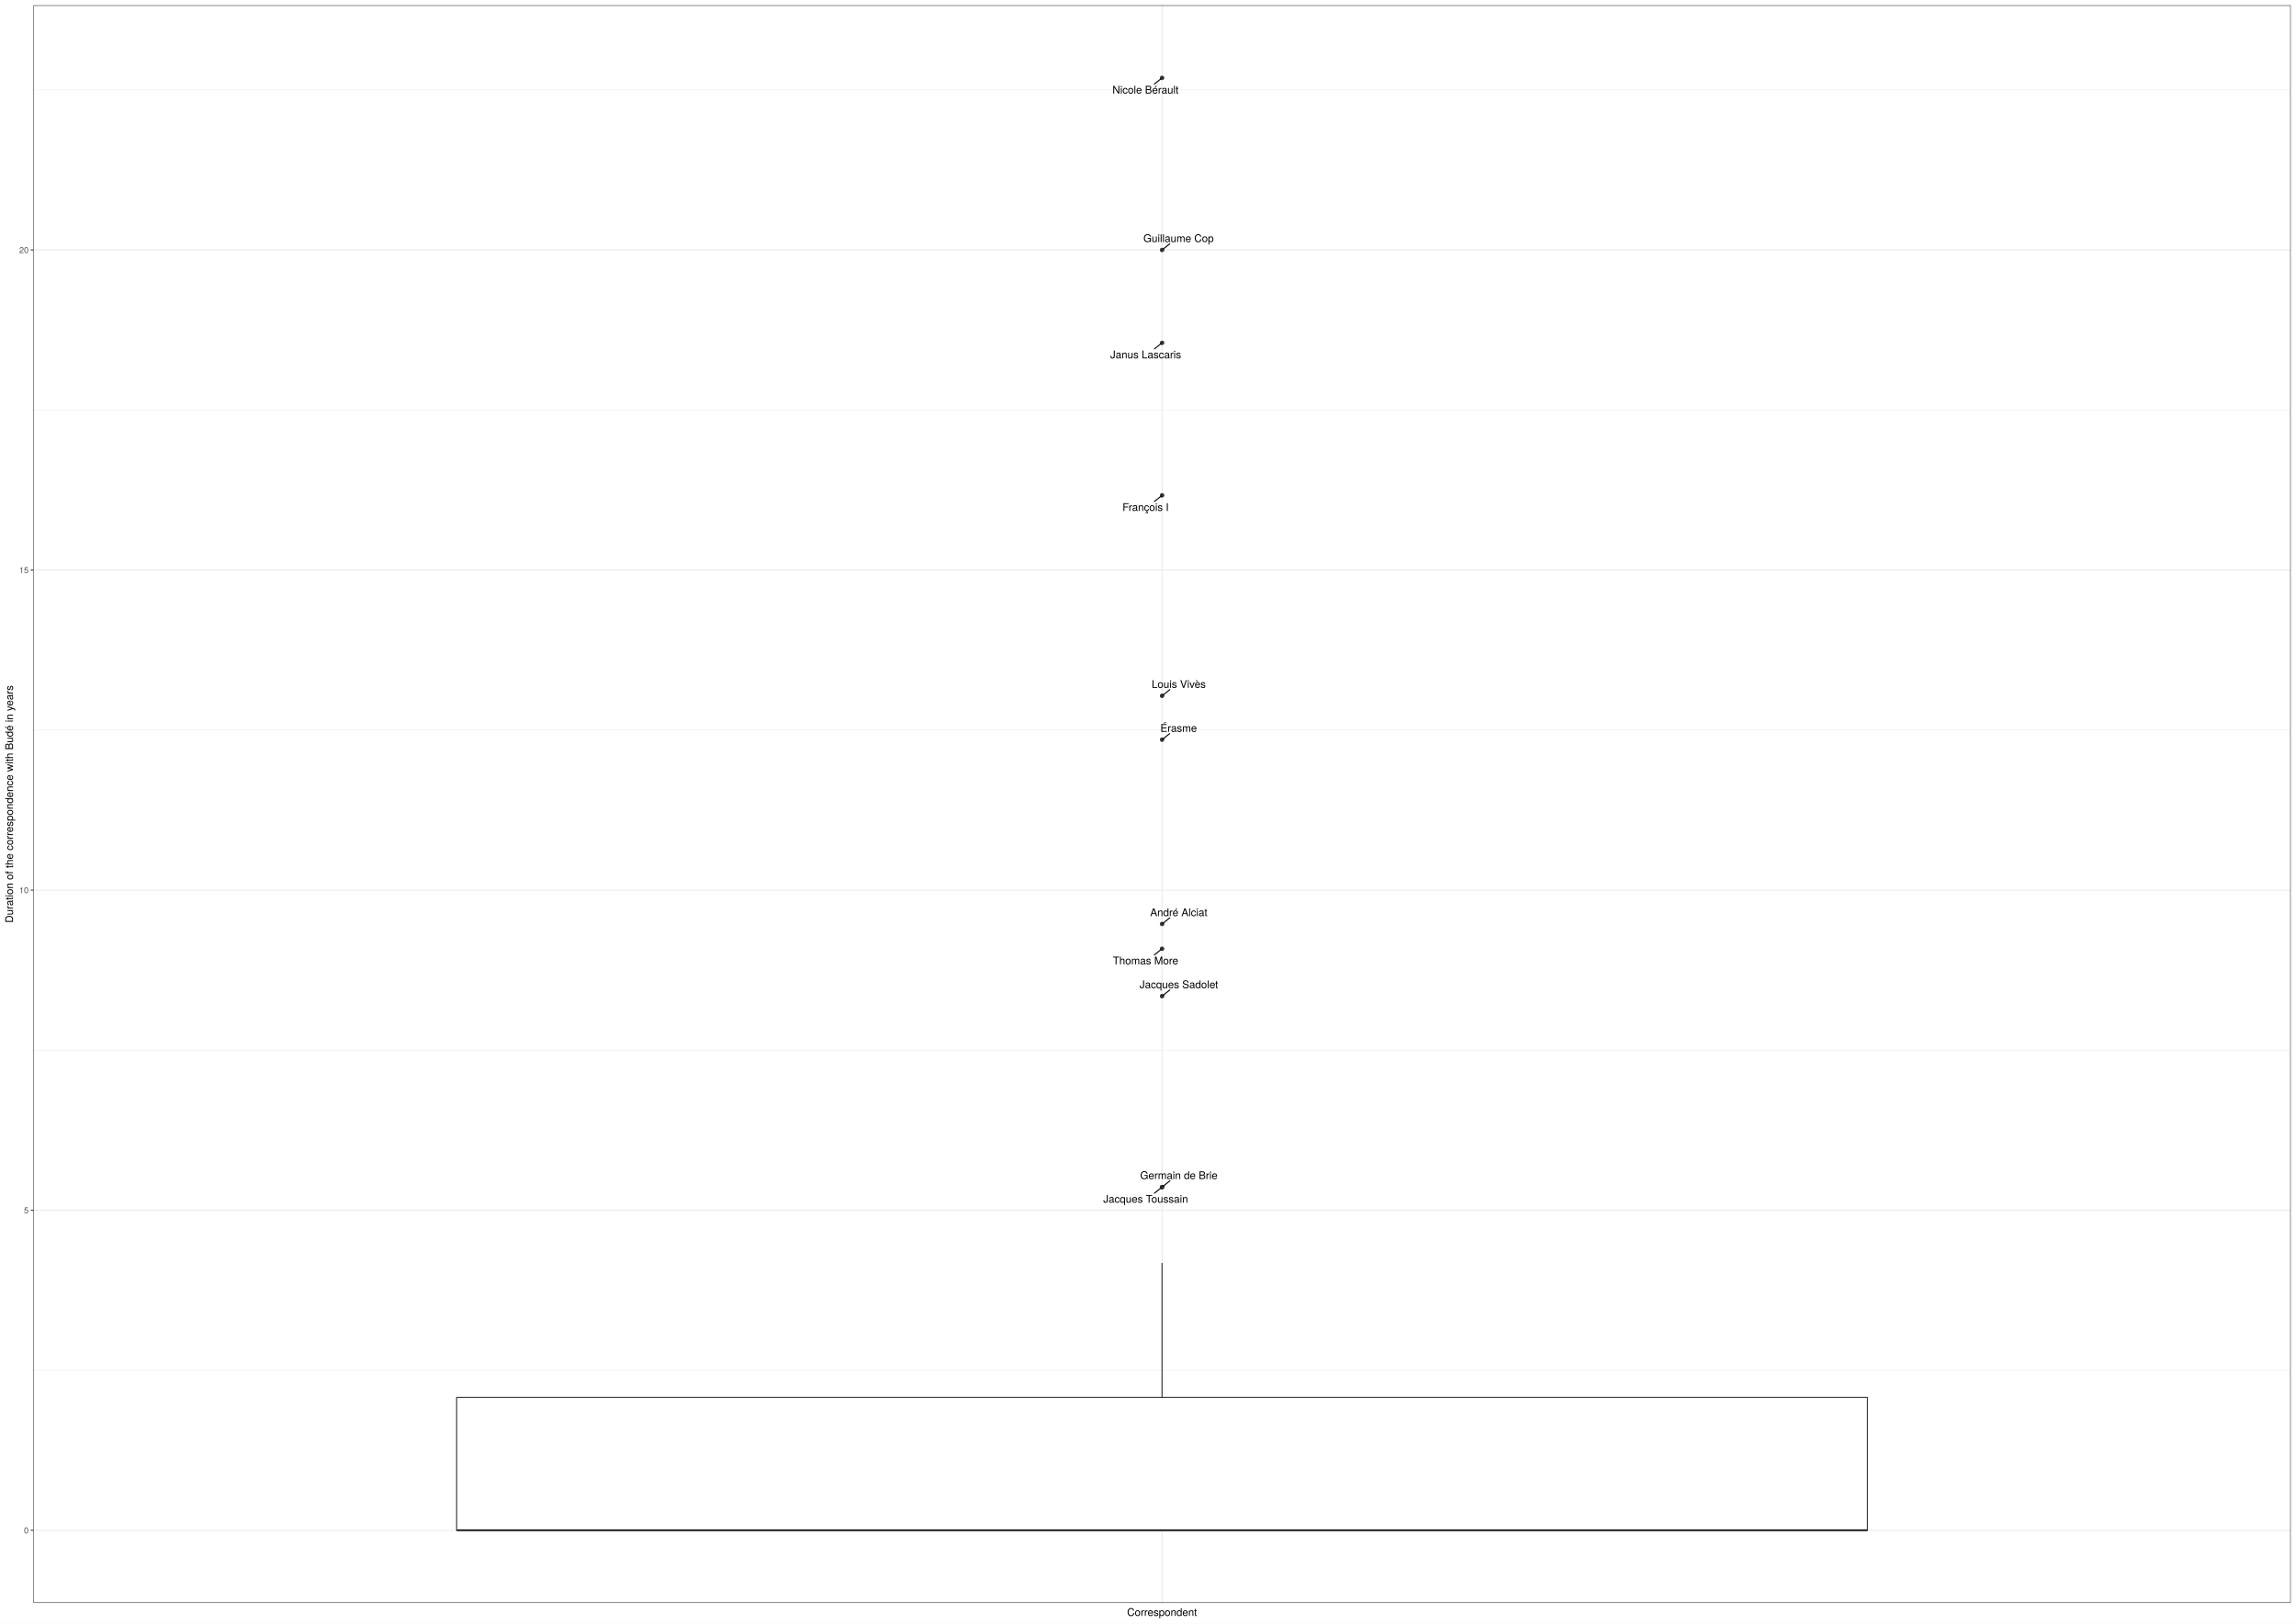
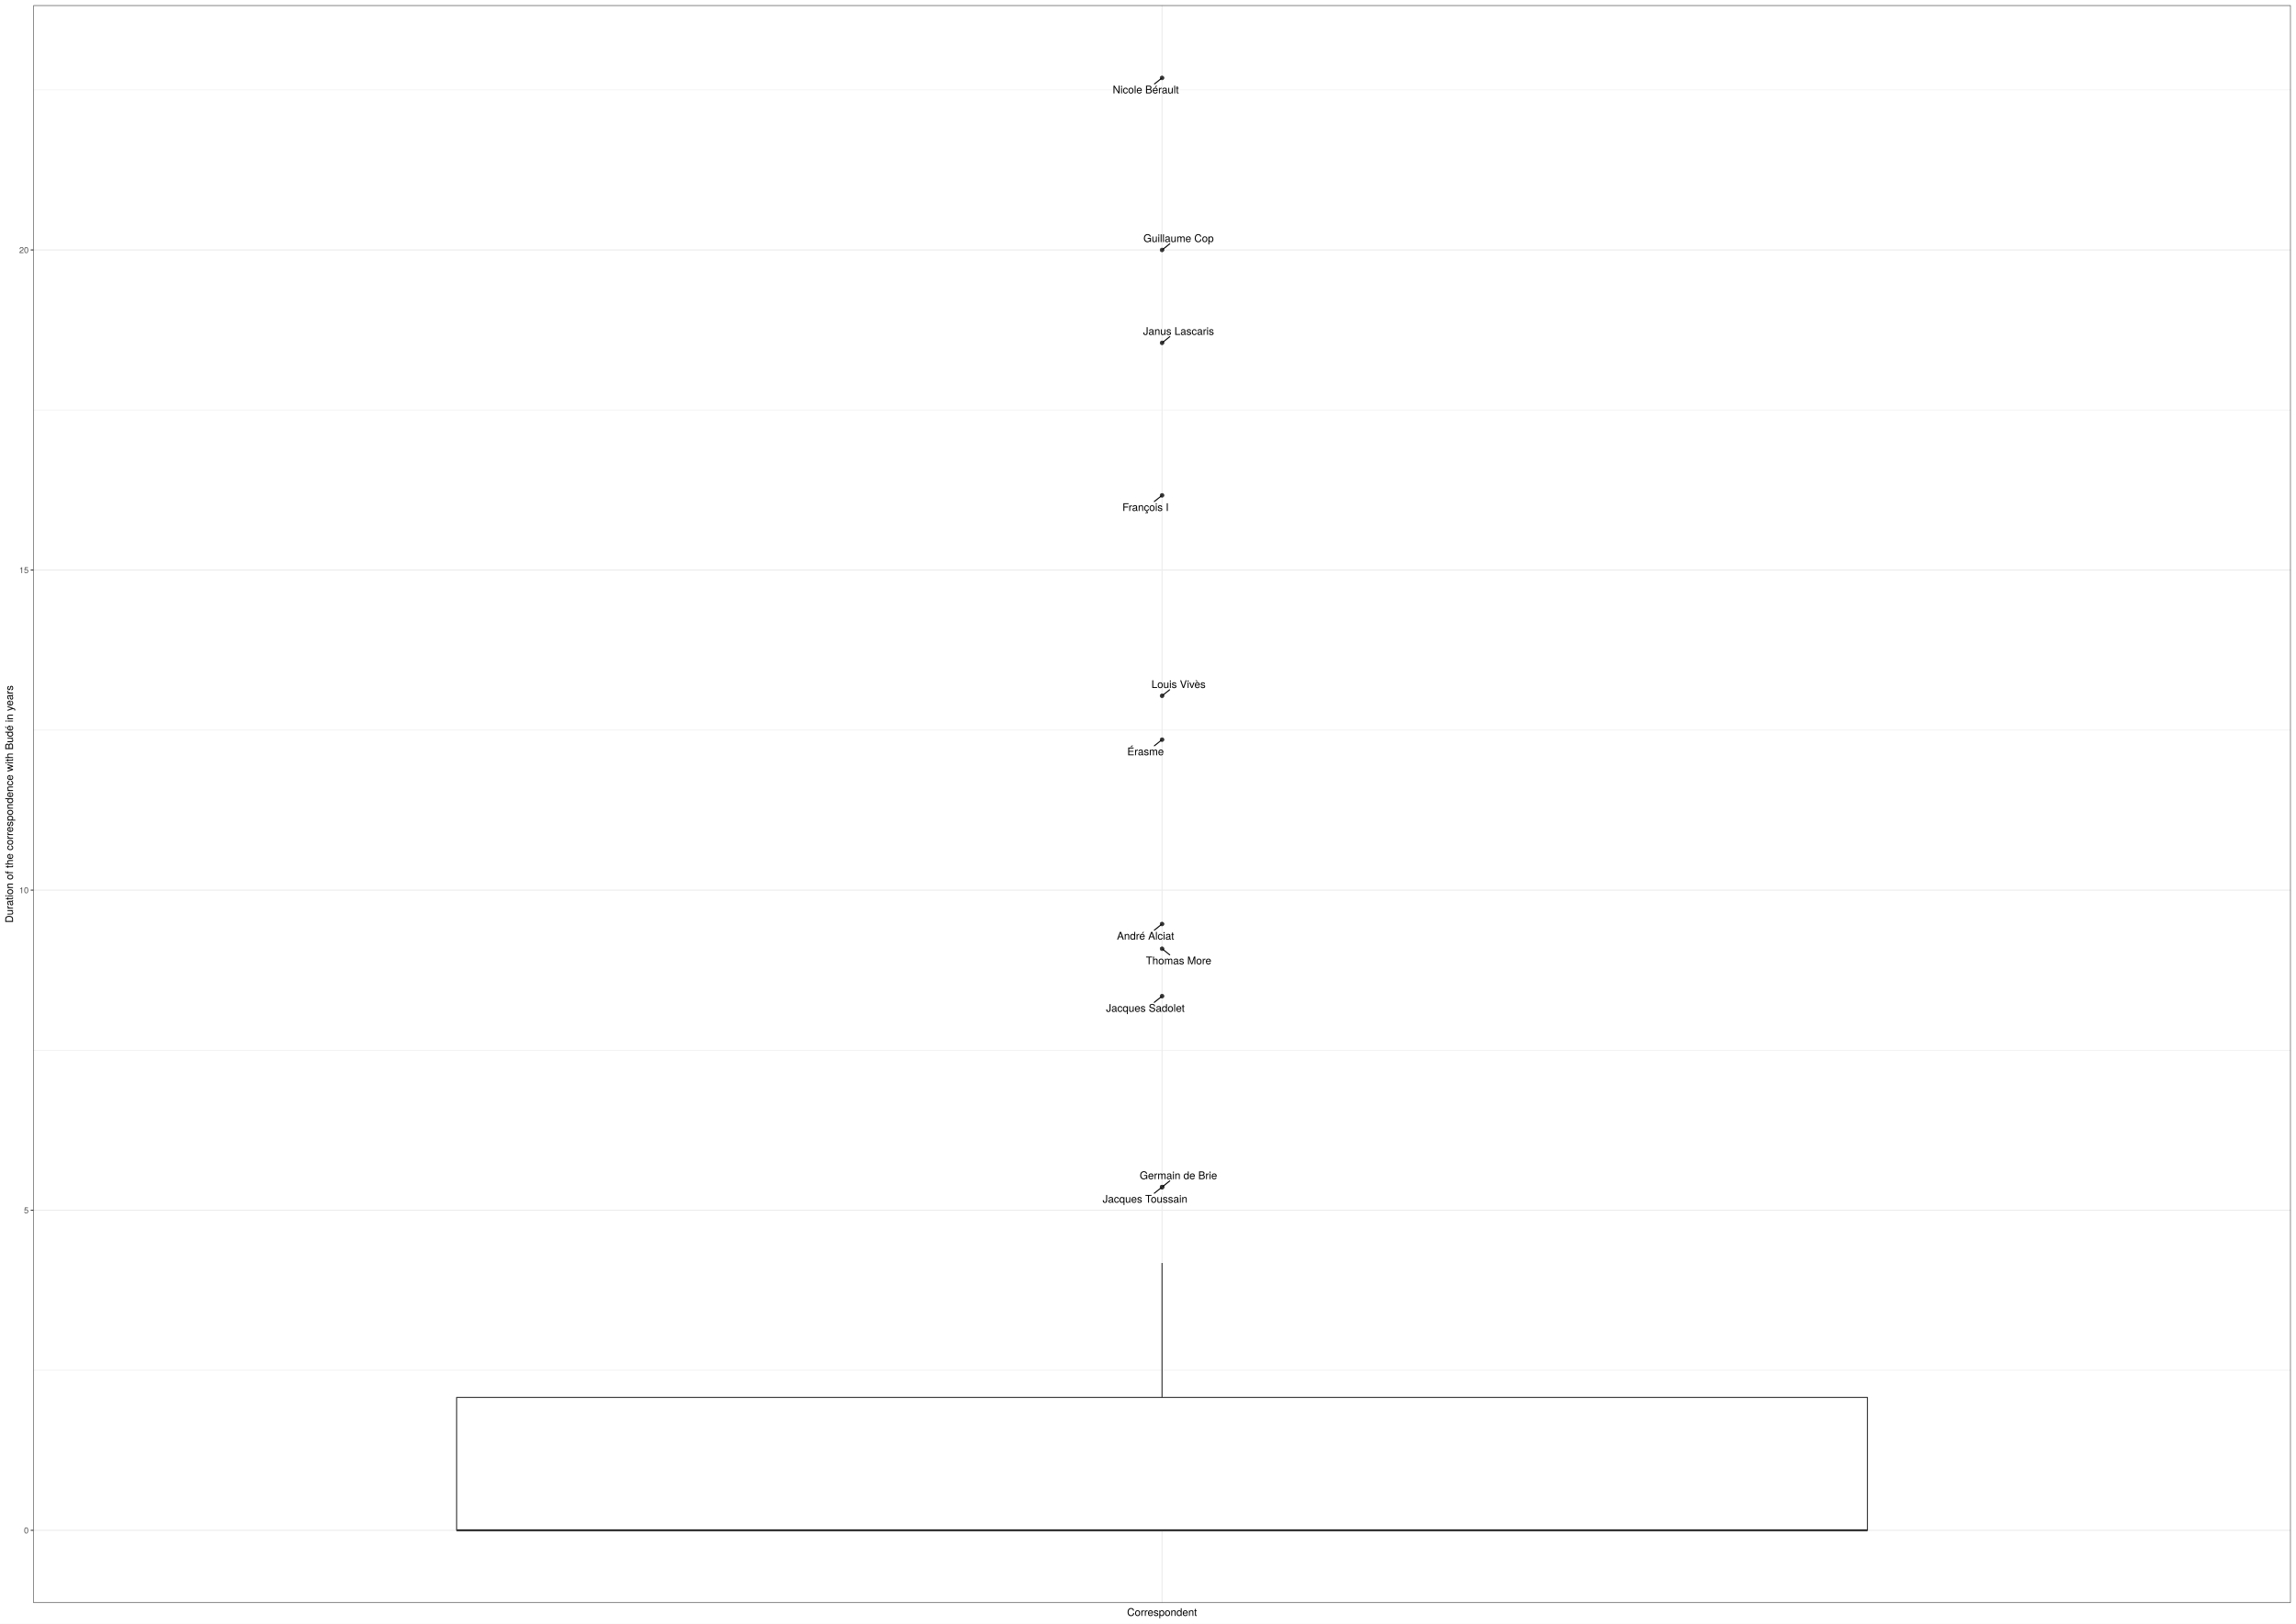
<svg xmlns="http://www.w3.org/2000/svg" class="svglite" width="2383.20pt" height="1684.80pt" viewBox="0 0 2383.20 1684.80">
  <defs>
    <style type="text/css">
    .svglite line, .svglite polyline, .svglite polygon, .svglite path, .svglite rect, .svglite circle {
      fill: none;
      stroke: #000000;
      stroke-linecap: round;
      stroke-linejoin: round;
      stroke-miterlimit: 10.00;
    }
    .svglite text {
      white-space: pre;
    }
  </style>
  </defs>
  <rect width="100%" height="100%" style="stroke: none; fill: #FFFFFF;" />
  <defs>
    <clipPath id="cpMC4wMHwyMzgzLjIwfDAuMDB8MTY4NC44MA==">
      <rect x="0.00" y="0.00" width="2383.20" height="1684.80" />
    </clipPath>
  </defs>
  <g clip-path="url(#cpMC4wMHwyMzgzLjIwfDAuMDB8MTY4NC44MA==)">
    <rect x="0.00" y="0.00" width="2383.20" height="1684.80" style="stroke-width: 1.07; stroke: #FFFFFF; fill: #FFFFFF;" />
  </g>
  <defs>
    <clipPath id="cpMzQuNjV8MjM3Ny43Mnw1LjQ4fDE2NjMuNTM=">
      <rect x="34.65" y="5.48" width="2343.07" height="1658.05" />
    </clipPath>
  </defs>
  <g clip-path="url(#cpMzQuNjV8MjM3Ny43Mnw1LjQ4fDE2NjMuNTM=)">
    <rect x="34.65" y="5.48" width="2343.07" height="1658.05" style="stroke-width: 1.07; stroke: none; fill: #FFFFFF;" />
    <polyline points="34.65,1422.07 2377.72,1422.07 " style="stroke-width: 0.53; stroke: #EBEBEB; stroke-linecap: butt;" />
    <polyline points="34.65,1089.88 2377.72,1089.88 " style="stroke-width: 0.53; stroke: #EBEBEB; stroke-linecap: butt;" />
    <polyline points="34.65,757.69 2377.72,757.69 " style="stroke-width: 0.53; stroke: #EBEBEB; stroke-linecap: butt;" />
    <polyline points="34.65,425.50 2377.72,425.50 " style="stroke-width: 0.53; stroke: #EBEBEB; stroke-linecap: butt;" />
    <polyline points="34.65,93.31 2377.72,93.31 " style="stroke-width: 0.53; stroke: #EBEBEB; stroke-linecap: butt;" />
    <polyline points="34.65,1588.16 2377.72,1588.16 " style="stroke-width: 1.07; stroke: #EBEBEB; stroke-linecap: butt;" />
    <polyline points="34.65,1255.98 2377.72,1255.98 " style="stroke-width: 1.07; stroke: #EBEBEB; stroke-linecap: butt;" />
    <polyline points="34.65,923.79 2377.72,923.79 " style="stroke-width: 1.07; stroke: #EBEBEB; stroke-linecap: butt;" />
    <polyline points="34.65,591.60 2377.72,591.60 " style="stroke-width: 1.07; stroke: #EBEBEB; stroke-linecap: butt;" />
    <polyline points="34.65,259.41 2377.72,259.41 " style="stroke-width: 1.07; stroke: #EBEBEB; stroke-linecap: butt;" />
    <polyline points="1206.19,1663.53 1206.19,5.48 " style="stroke-width: 1.07; stroke: #EBEBEB; stroke-linecap: butt;" />
    <circle cx="1206.19" cy="767.61" r="1.95" style="stroke-width: 0.71; stroke: #333333; fill: #333333;" />
    <circle cx="1206.19" cy="1231.95" r="1.95" style="stroke-width: 0.71; stroke: #333333; fill: #333333;" />
    <circle cx="1206.19" cy="1231.95" r="1.95" style="stroke-width: 0.71; stroke: #333333; fill: #333333;" />
    <circle cx="1206.19" cy="80.85" r="1.95" style="stroke-width: 0.71; stroke: #333333; fill: #333333;" />
    <circle cx="1206.19" cy="958.92" r="1.95" style="stroke-width: 0.71; stroke: #333333; fill: #333333;" />
    <circle cx="1206.19" cy="514.06" r="1.95" style="stroke-width: 0.71; stroke: #333333; fill: #333333;" />
    <circle cx="1206.19" cy="984.60" r="1.95" style="stroke-width: 0.71; stroke: #333333; fill: #333333;" />
    <circle cx="1206.19" cy="1033.79" r="1.95" style="stroke-width: 0.71; stroke: #333333; fill: #333333;" />
    <circle cx="1206.19" cy="259.41" r="1.95" style="stroke-width: 0.71; stroke: #333333; fill: #333333;" />
    <circle cx="1206.19" cy="722.11" r="1.95" style="stroke-width: 0.71; stroke: #333333; fill: #333333;" />
    <circle cx="1206.19" cy="355.80" r="1.95" style="stroke-width: 0.71; stroke: #333333; fill: #333333;" />
    <line x1="1206.19" y1="1450.28" x2="1206.19" y2="1310.76" style="stroke-width: 1.07; stroke: #333333; stroke-linecap: butt;" />
    <line x1="1206.19" y1="1588.16" x2="1206.19" y2="1588.16" style="stroke-width: 1.07; stroke: #333333; stroke-linecap: butt;" />
    <polygon points="473.98,1450.28 473.98,1588.16 1938.39,1588.16 1938.39,1450.28 473.98,1450.28 " style="stroke-width: 1.07; stroke: #333333; fill: #FFFFFF;" />
    <line x1="473.98" y1="1588.16" x2="1938.39" y2="1588.16" style="stroke-width: 2.13; stroke: #333333; stroke-linecap: butt;" />
-     <line x1="1214.06" y1="761.34" x2="1207.10" y2="766.89" style="stroke-width: 1.07;" />
-     <line x1="1198.21" y1="1238.33" x2="1205.28" y2="1232.68" style="stroke-width: 1.07;" />
-     <line x1="1214.30" y1="1225.46" x2="1207.09" y2="1231.22" style="stroke-width: 1.07;" />
-     <line x1="1198.16" y1="87.27" x2="1205.28" y2="81.57" style="stroke-width: 1.07;" />
-     <line x1="1214.16" y1="952.57" x2="1207.10" y2="958.19" style="stroke-width: 1.07;" />
-     <line x1="1198.24" y1="520.41" x2="1205.28" y2="514.78" style="stroke-width: 1.07;" />
-     <line x1="1198.20" y1="990.99" x2="1205.28" y2="985.32" style="stroke-width: 1.07;" />
-     <line x1="1214.21" y1="1027.39" x2="1207.09" y2="1033.06" style="stroke-width: 1.07;" />
-     <line x1="1214.18" y1="253.01" x2="1207.09" y2="258.68" style="stroke-width: 1.07;" />
-     <line x1="1214.20" y1="715.70" x2="1207.09" y2="721.38" style="stroke-width: 1.07;" />
-     <line x1="1198.34" y1="362.06" x2="1205.28" y2="356.52" style="stroke-width: 1.07;" />
-     <text x="1223.40" y="759.54" text-anchor="middle" style="font-size: 11.04px; font-family: &quot;TeX Gyre Heros&quot;;" textLength="41.54px" lengthAdjust="spacingAndGlyphs">Érasme</text>
-     <text x="1189.14" y="1248.17" text-anchor="middle" style="font-size: 11.04px; font-family: &quot;TeX Gyre Heros&quot;;" textLength="93.02px" lengthAdjust="spacingAndGlyphs">Jacques Toussain</text>
-     <text x="1223.62" y="1223.66" text-anchor="middle" style="font-size: 11.04px; font-family: &quot;TeX Gyre Heros&quot;;" textLength="90.00px" lengthAdjust="spacingAndGlyphs">Germain de Brie</text>
-     <text x="1189.02" y="97.11" text-anchor="middle" style="font-size: 11.04px; font-family: &quot;TeX Gyre Heros&quot;;" textLength="77.53px" lengthAdjust="spacingAndGlyphs">Nicole Bérault</text>
-     <text x="1223.54" y="950.77" text-anchor="middle" style="font-size: 11.04px; font-family: &quot;TeX Gyre Heros&quot;;" textLength="66.95px" lengthAdjust="spacingAndGlyphs">André Alciat</text>
-     <text x="1189.11" y="530.25" text-anchor="middle" style="font-size: 11.04px; font-family: &quot;TeX Gyre Heros&quot;;" textLength="52.21px" lengthAdjust="spacingAndGlyphs">François I</text>
-     <text x="1189.06" y="1000.83" text-anchor="middle" style="font-size: 11.04px; font-family: &quot;TeX Gyre Heros&quot;;" textLength="74.58px" lengthAdjust="spacingAndGlyphs">Thomas More</text>
-     <text x="1223.63" y="1025.59" text-anchor="middle" style="font-size: 11.04px; font-family: &quot;TeX Gyre Heros&quot;;" textLength="87.80px" lengthAdjust="spacingAndGlyphs">Jacques Sadolet</text>
-     <text x="1223.32" y="251.21" text-anchor="middle" style="font-size: 11.04px; font-family: &quot;TeX Gyre Heros&quot;;" textLength="80.98px" lengthAdjust="spacingAndGlyphs">Guillaume Cop</text>
-     <text x="1223.47" y="713.90" text-anchor="middle" style="font-size: 11.04px; font-family: &quot;TeX Gyre Heros&quot;;" textLength="61.44px" lengthAdjust="spacingAndGlyphs">Louis Vivès</text>
-     <text x="1189.24" y="371.91" text-anchor="middle" style="font-size: 11.04px; font-family: &quot;TeX Gyre Heros&quot;;" textLength="78.08px" lengthAdjust="spacingAndGlyphs">Janus Lascaris</text>
+     <line x1="1198.20" y1="774.00" x2="1205.28" y2="768.34" style="stroke-width: 1.07;" />
+     <line x1="1198.15" y1="1238.34" x2="1205.27" y2="1232.67" style="stroke-width: 1.07;" />
+     <line x1="1214.17" y1="1225.55" x2="1207.09" y2="1231.22" style="stroke-width: 1.07;" />
+     <line x1="1198.36" y1="87.09" x2="1205.28" y2="81.57" style="stroke-width: 1.07;" />
+     <line x1="1198.17" y1="965.33" x2="1205.28" y2="959.64" style="stroke-width: 1.07;" />
+     <line x1="1198.19" y1="520.45" x2="1205.28" y2="514.78" style="stroke-width: 1.07;" />
+     <line x1="1214.13" y1="990.94" x2="1207.09" y2="985.32" style="stroke-width: 1.07;" />
+     <line x1="1198.12" y1="1040.24" x2="1205.28" y2="1034.52" style="stroke-width: 1.07;" />
+     <line x1="1214.19" y1="253.00" x2="1207.09" y2="258.68" style="stroke-width: 1.07;" />
+     <line x1="1214.06" y1="715.83" x2="1207.09" y2="721.38" style="stroke-width: 1.07;" />
+     <line x1="1214.20" y1="349.38" x2="1207.09" y2="355.07" style="stroke-width: 1.07;" />
+     <text x="1189.06" y="783.84" text-anchor="middle" style="font-size: 11.04px; font-family: &quot;TeX Gyre Heros&quot;;" textLength="41.54px" lengthAdjust="spacingAndGlyphs">Érasme</text>
+     <text x="1188.51" y="1248.18" text-anchor="middle" style="font-size: 11.04px; font-family: &quot;TeX Gyre Heros&quot;;" textLength="93.02px" lengthAdjust="spacingAndGlyphs">Jacques Toussain</text>
+     <text x="1223.18" y="1223.75" text-anchor="middle" style="font-size: 11.04px; font-family: &quot;TeX Gyre Heros&quot;;" textLength="90.00px" lengthAdjust="spacingAndGlyphs">Germain de Brie</text>
+     <text x="1189.28" y="96.94" text-anchor="middle" style="font-size: 11.04px; font-family: &quot;TeX Gyre Heros&quot;;" textLength="77.53px" lengthAdjust="spacingAndGlyphs">Nicole Bérault</text>
+     <text x="1189.03" y="975.17" text-anchor="middle" style="font-size: 11.04px; font-family: &quot;TeX Gyre Heros&quot;;" textLength="66.95px" lengthAdjust="spacingAndGlyphs">André Alciat</text>
+     <text x="1189.05" y="530.30" text-anchor="middle" style="font-size: 11.04px; font-family: &quot;TeX Gyre Heros&quot;;" textLength="52.21px" lengthAdjust="spacingAndGlyphs">François I</text>
+     <text x="1223.37" y="1000.78" text-anchor="middle" style="font-size: 11.04px; font-family: &quot;TeX Gyre Heros&quot;;" textLength="74.58px" lengthAdjust="spacingAndGlyphs">Thomas More</text>
+     <text x="1188.83" y="1050.08" text-anchor="middle" style="font-size: 11.04px; font-family: &quot;TeX Gyre Heros&quot;;" textLength="87.80px" lengthAdjust="spacingAndGlyphs">Jacques Sadolet</text>
+     <text x="1223.33" y="251.20" text-anchor="middle" style="font-size: 11.04px; font-family: &quot;TeX Gyre Heros&quot;;" textLength="80.98px" lengthAdjust="spacingAndGlyphs">Guillaume Cop</text>
+     <text x="1223.28" y="714.03" text-anchor="middle" style="font-size: 11.04px; font-family: &quot;TeX Gyre Heros&quot;;" textLength="61.44px" lengthAdjust="spacingAndGlyphs">Louis Vivès</text>
+     <text x="1223.33" y="347.58" text-anchor="middle" style="font-size: 11.04px; font-family: &quot;TeX Gyre Heros&quot;;" textLength="78.08px" lengthAdjust="spacingAndGlyphs">Janus Lascaris</text>
    <rect x="34.65" y="5.48" width="2343.07" height="1658.05" style="stroke-width: 1.07; stroke: #333333;" />
  </g>
  <g clip-path="url(#cpMC4wMHwyMzgzLjIwfDAuMDB8MTY4NC44MA==)">
    <text x="29.72" y="1591.37" text-anchor="end" style="font-size: 8.80px;fill: #4D4D4D; font-family: &quot;TeX Gyre Heros&quot;;" textLength="5.59px" lengthAdjust="spacingAndGlyphs">0</text>
    <text x="29.72" y="1259.18" text-anchor="end" style="font-size: 8.80px;fill: #4D4D4D; font-family: &quot;TeX Gyre Heros&quot;;" textLength="5.59px" lengthAdjust="spacingAndGlyphs">5</text>
    <text x="29.72" y="926.99" text-anchor="end" style="font-size: 8.80px;fill: #4D4D4D; font-family: &quot;TeX Gyre Heros&quot;;" textLength="11.19px" lengthAdjust="spacingAndGlyphs">10</text>
    <text x="29.72" y="594.81" text-anchor="end" style="font-size: 8.80px;fill: #4D4D4D; font-family: &quot;TeX Gyre Heros&quot;;" textLength="11.19px" lengthAdjust="spacingAndGlyphs">15</text>
    <text x="29.72" y="262.62" text-anchor="end" style="font-size: 8.80px;fill: #4D4D4D; font-family: &quot;TeX Gyre Heros&quot;;" textLength="11.19px" lengthAdjust="spacingAndGlyphs">20</text>
    <polyline points="31.91,1588.16 34.65,1588.16 " style="stroke-width: 1.07; stroke: #333333; stroke-linecap: butt;" />
    <polyline points="31.91,1255.98 34.65,1255.98 " style="stroke-width: 1.07; stroke: #333333; stroke-linecap: butt;" />
    <polyline points="31.91,923.79 34.65,923.79 " style="stroke-width: 1.07; stroke: #333333; stroke-linecap: butt;" />
    <polyline points="31.91,591.60 34.65,591.60 " style="stroke-width: 1.07; stroke: #333333; stroke-linecap: butt;" />
    <polyline points="31.91,259.41 34.65,259.41 " style="stroke-width: 1.07; stroke: #333333; stroke-linecap: butt;" />
    <text x="1206.19" y="1677.03" text-anchor="middle" style="font-size: 11.00px; font-family: &quot;TeX Gyre Heros&quot;;" textLength="81.24px" lengthAdjust="spacingAndGlyphs">Correspondent</text>
    <text transform="translate(13.50,834.51) rotate(-90)" text-anchor="middle" style="font-size: 11.00px; font-family: &quot;TeX Gyre Heros&quot;;" textLength="280.94px" lengthAdjust="spacingAndGlyphs">Duration of the correspondence with Budé in years</text>
  </g>
</svg>
